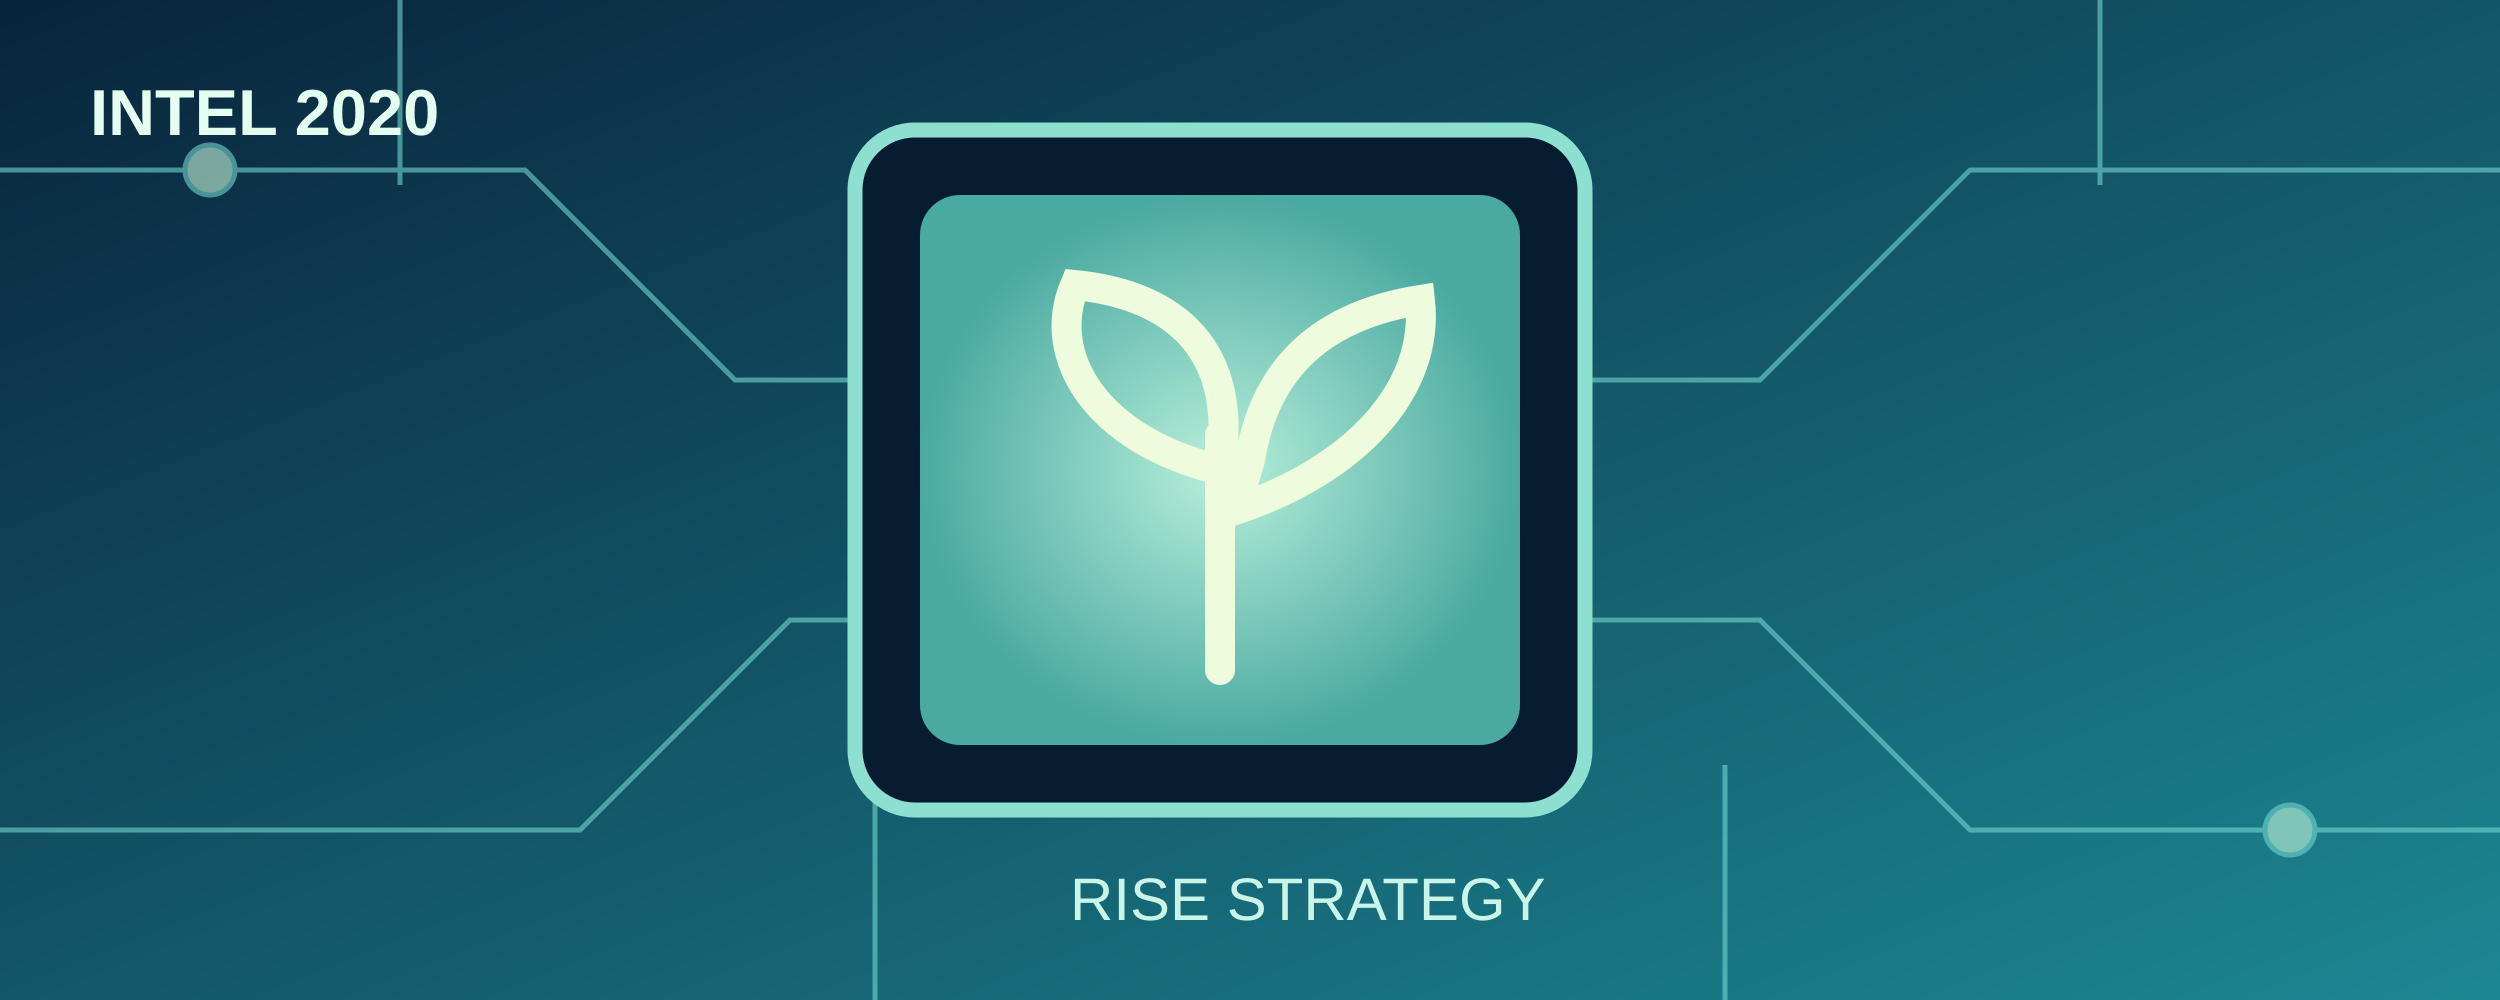
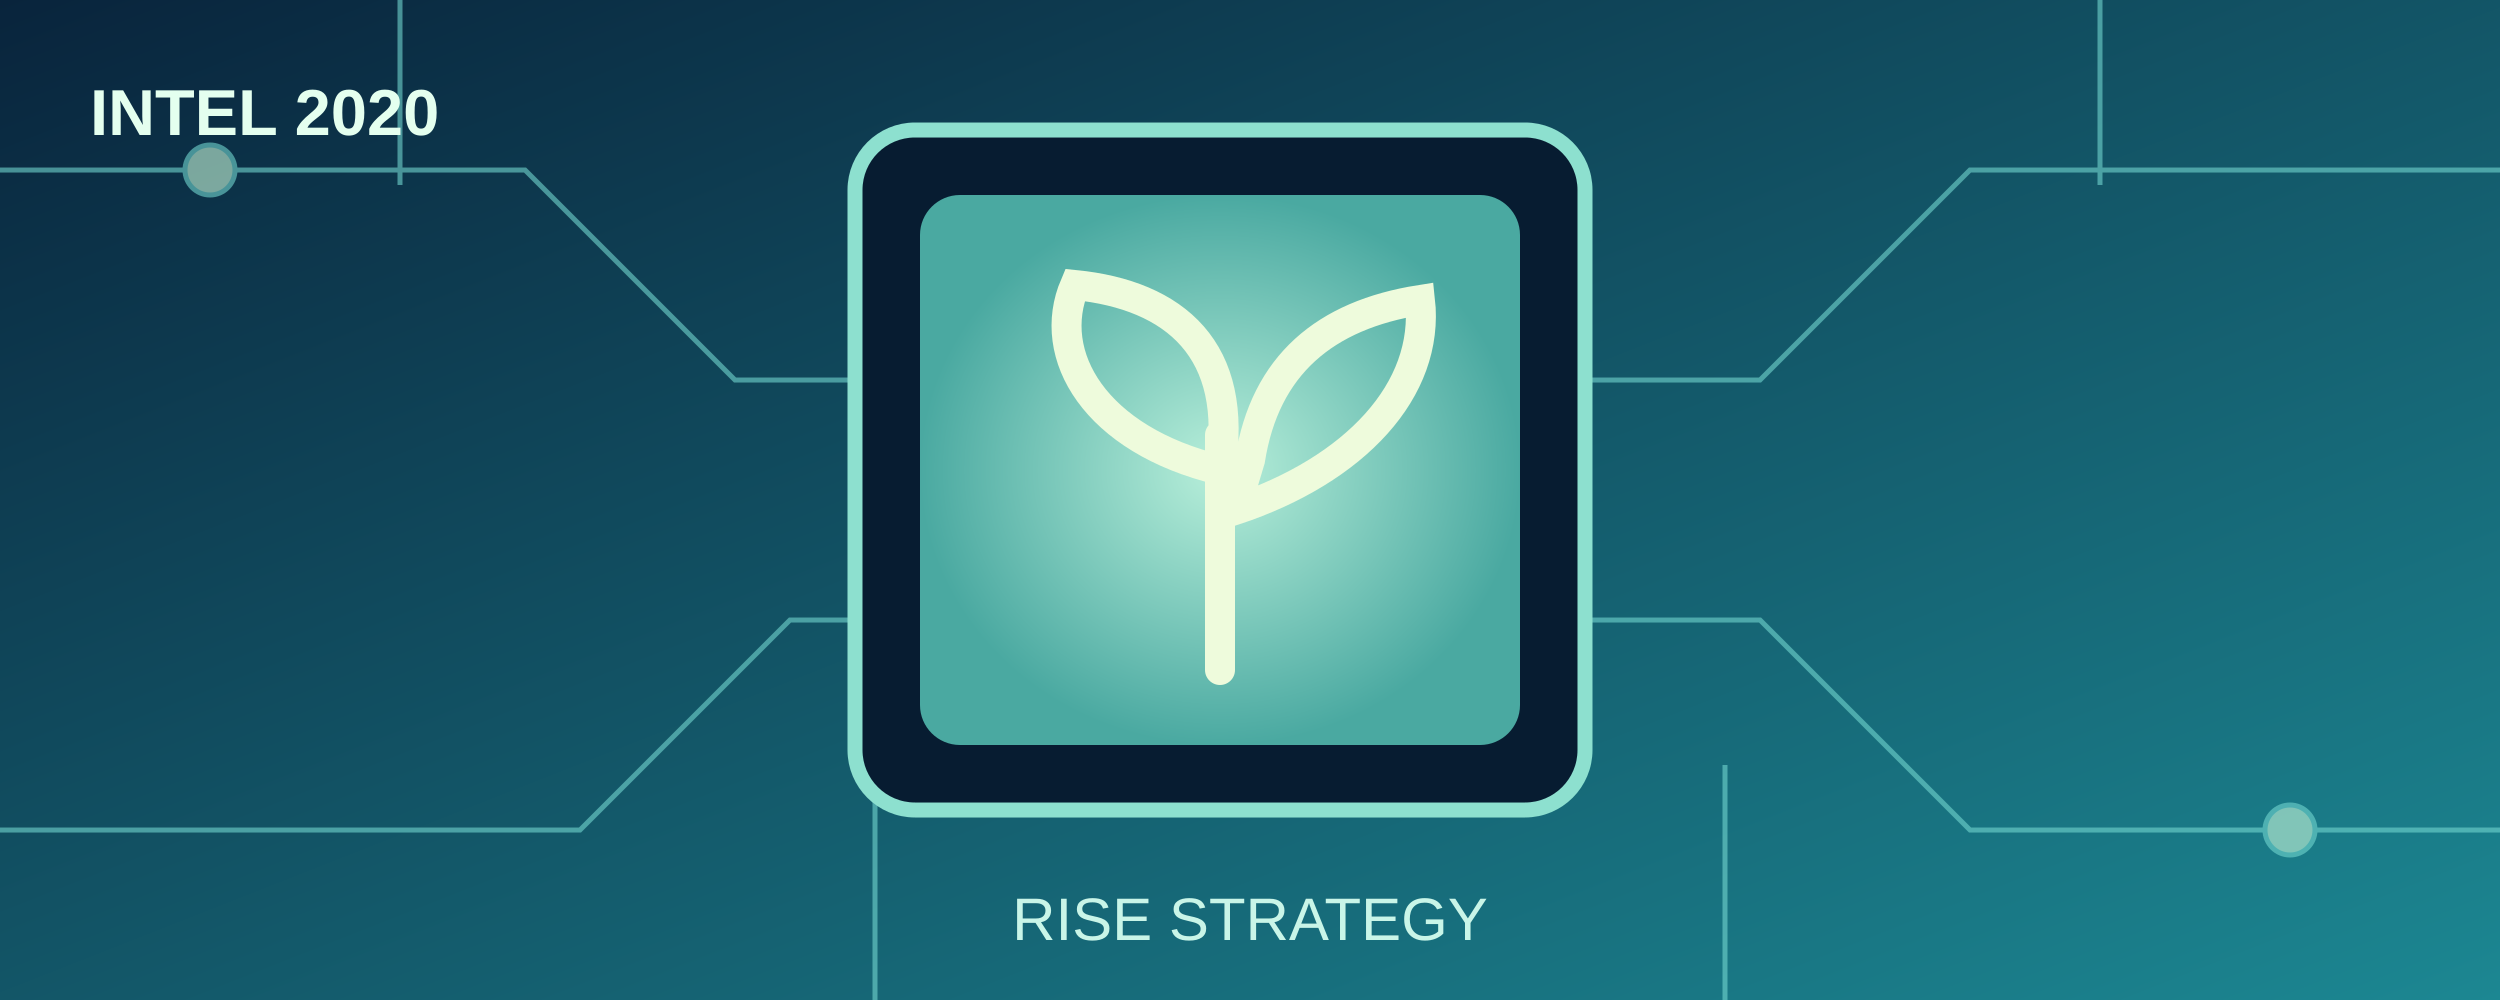
<svg xmlns="http://www.w3.org/2000/svg" width="500" height="200" viewBox="0 0 500 200">
  <defs>
    <linearGradient id="bg" x1="0" y1="0" x2="1" y2="1">
      <stop stop-color="#09243c" />
      <stop offset="1" stop-color="#1c8792" />
    </linearGradient>
    <radialGradient id="glow">
      <stop stop-color="#b8efda" />
      <stop offset="1" stop-color="#4aa9a1" />
    </radialGradient>
  </defs>
  <rect width="500" height="200" fill="url(#bg)" />
  <g stroke="#71d6ce" fill="none" opacity=".6">
    <path d="M0 34h105l42 42h205l42-42h106M0 166h116l42-42h194l42 42h106" />
    <path d="M80 0v37m340 0V0m-75 200v-47m-170 47v-47" />
    <circle cx="42" cy="34" r="5" fill="#c6f6d9" />
    <circle cx="458" cy="166" r="5" fill="#c6f6d9" />
  </g>
  <g transform="translate(184 39)">
    <rect x="-13" y="-13" width="146" height="136" rx="12" fill="#071c31" stroke="#8de0cf" stroke-width="3" />
    <rect width="120" height="110" rx="8" fill="url(#glow)" />
    <path d="M60 95V48M60 55C35 49 25 32 31 18c20 2 33 13 29 37Zm3 8c24-8 39-24 37-42-19 3-31 13-34 32Z" fill="none" stroke="#eefbdc" stroke-width="6" stroke-linecap="round" />
  </g>
  <text x="18" y="27" fill="#e4ffef" font-family="Arial" font-size="13" font-weight="bold">INTEL 2020</text>
-   <text x="214" y="184" fill="#c9f5e8" font-family="Arial" font-size="12">RISE STRATEGY</text>
+   <text x="250" y="188" text-anchor="middle" fill="#c9f5e8" font-family="Arial" font-size="12">RISE STRATEGY</text>
</svg>
